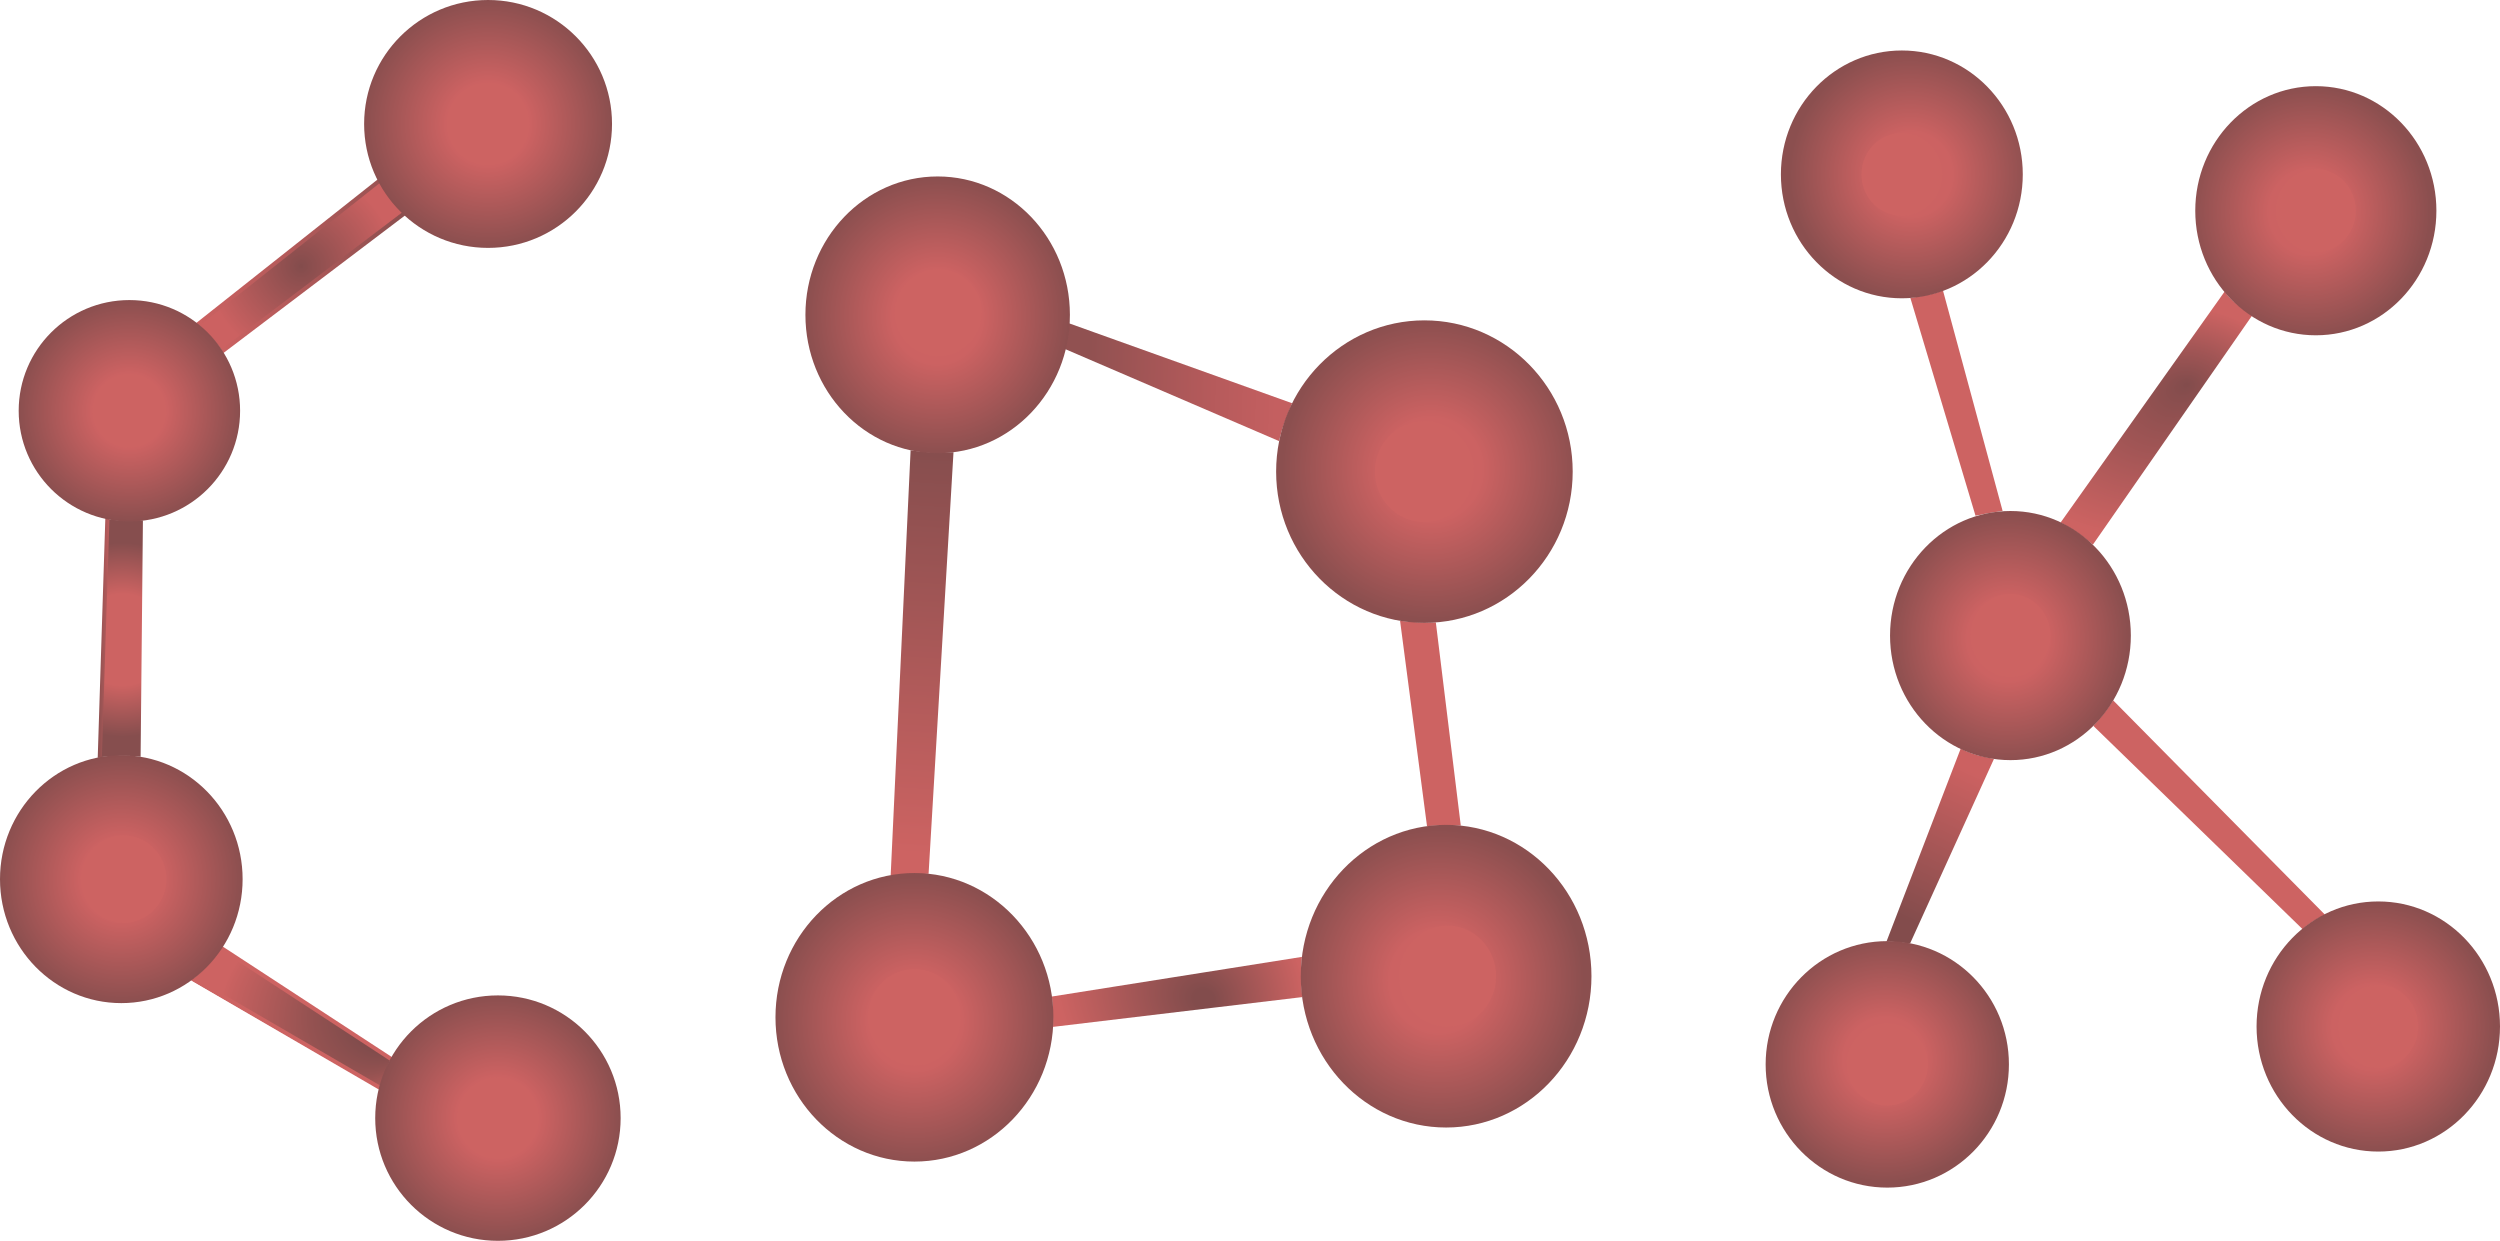
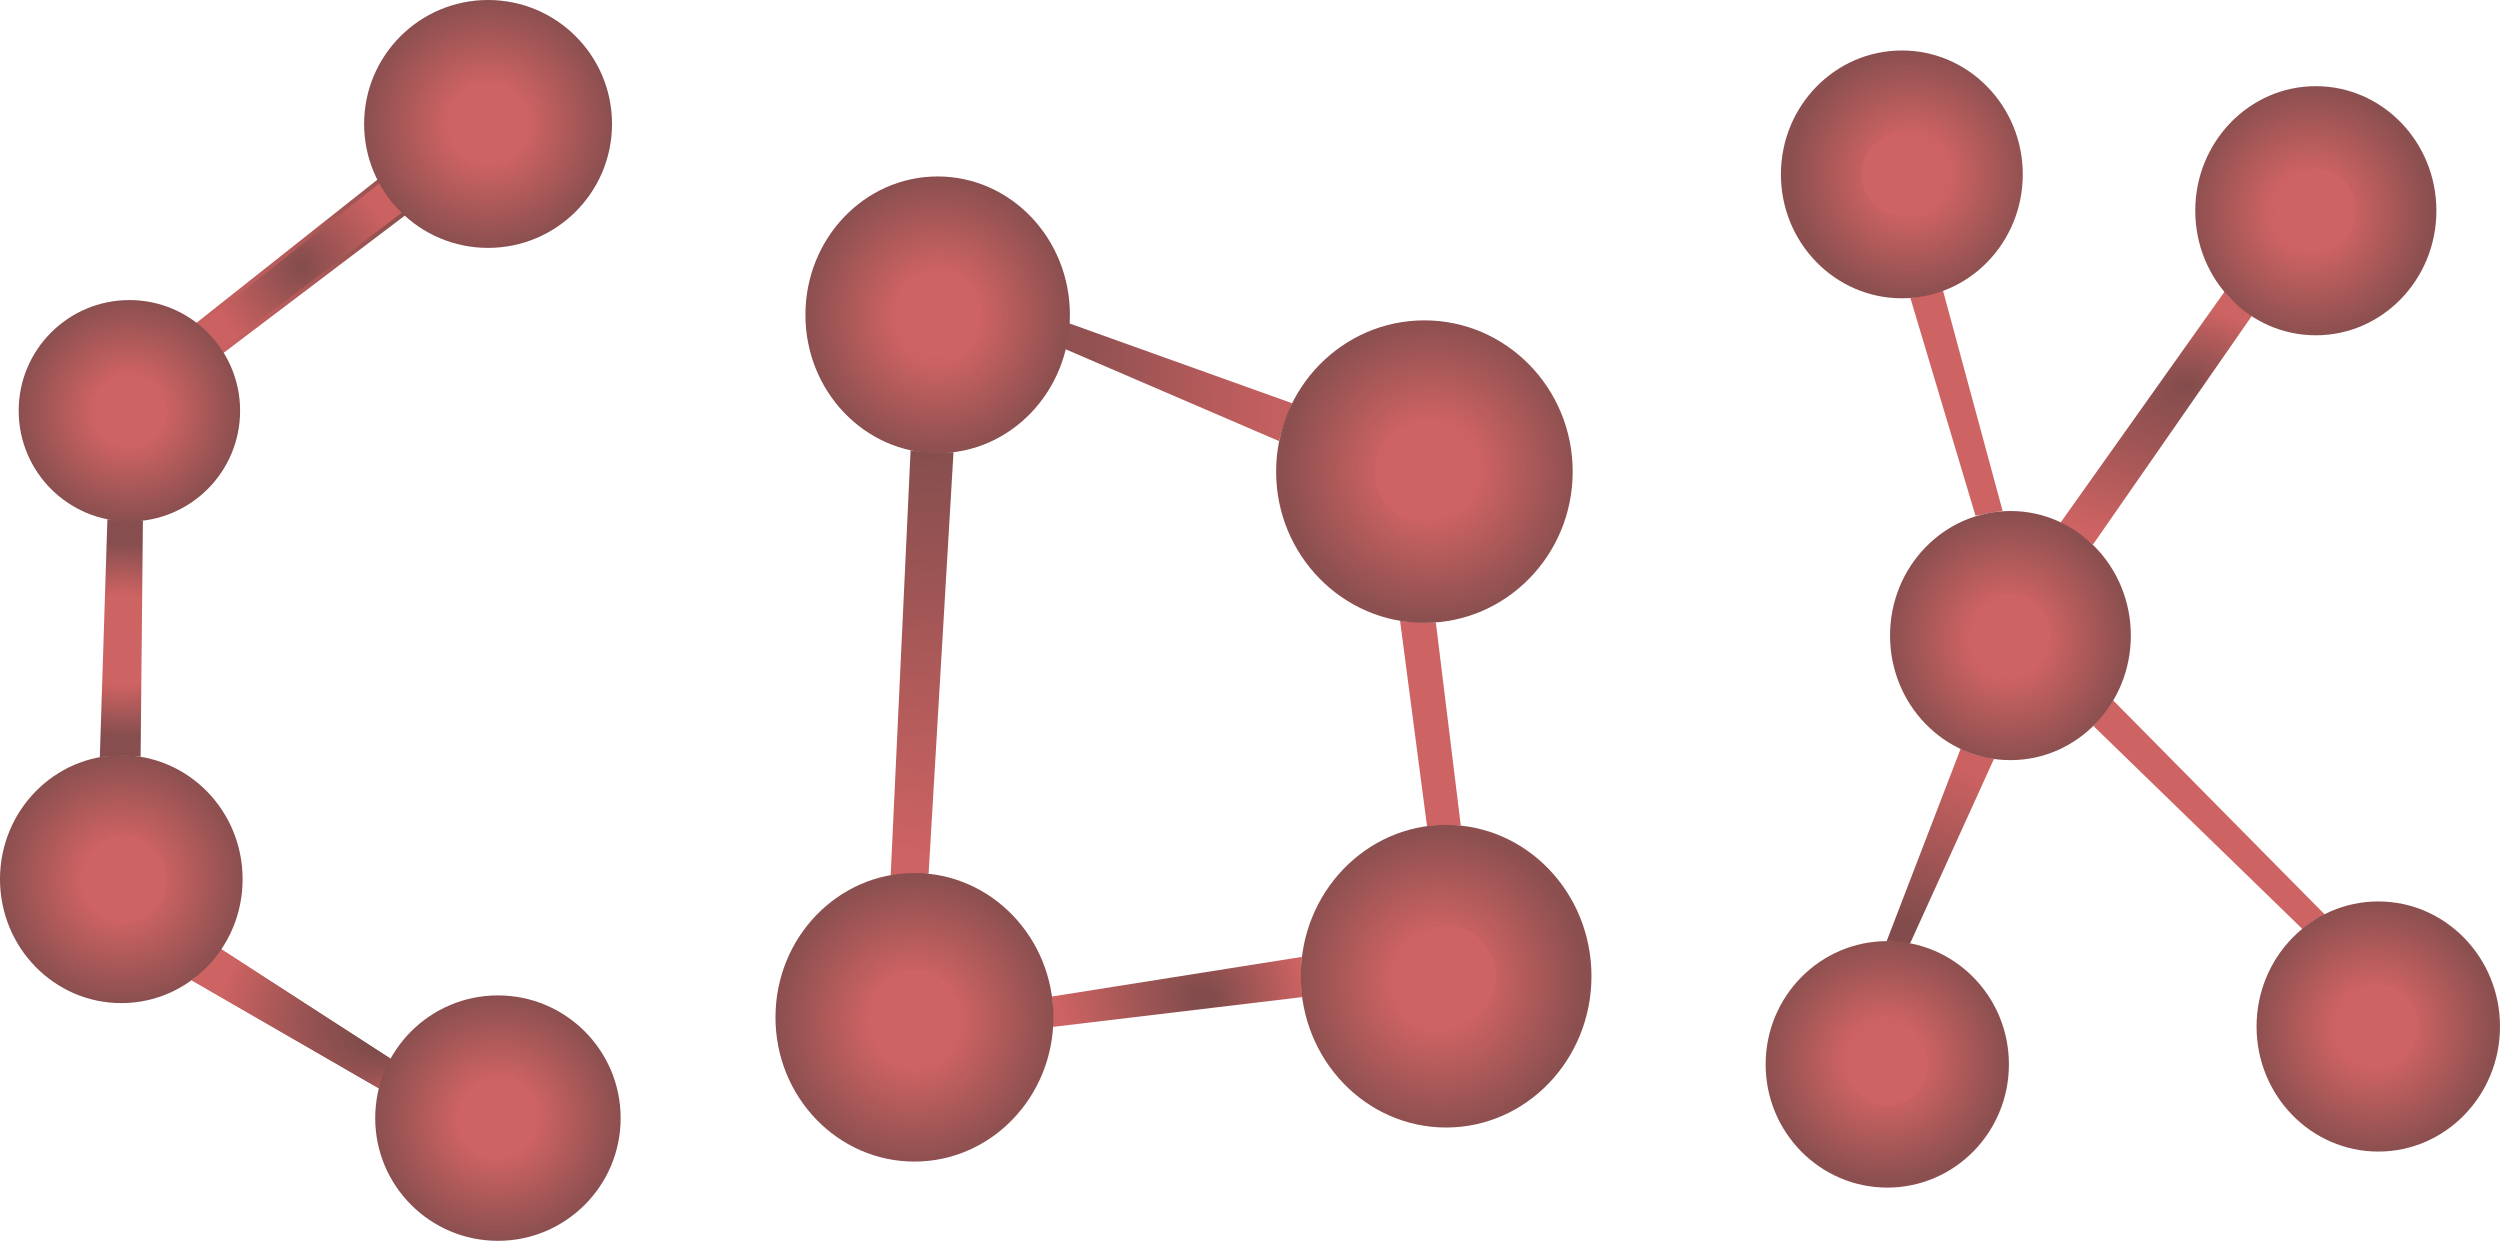
<svg xmlns="http://www.w3.org/2000/svg" xmlns:xlink="http://www.w3.org/1999/xlink" id="Layer_1" data-name="Layer 1" viewBox="0 0 606.11 300.83">
  <defs>
-     <style>
-       .cls-1 {
-         fill: url(#radial-gradient-16);
-       }
- 
-       .cls-1, .cls-2, .cls-3, .cls-4, .cls-5, .cls-6, .cls-7, .cls-8, .cls-9, .cls-10, .cls-11, .cls-12, .cls-13, .cls-14, .cls-15, .cls-16, .cls-17, .cls-18, .cls-19, .cls-20, .cls-21, .cls-22, .cls-23, .cls-24, .cls-25, .cls-26 {
-         stroke-width: 0px;
-       }
- 
-       .cls-2 {
-         fill: url(#linear-gradient);
-       }
- 
-       .cls-27 {
-         stroke: url(#linear-gradient-6);
-       }
- 
-       .cls-27, .cls-28, .cls-7, .cls-29, .cls-30, .cls-31 {
-         fill: none;
-       }
- 
-       .cls-27, .cls-29, .cls-30, .cls-31 {
-         stroke-miterlimit: 10;
-       }
- 
-       .cls-28 {
-         stroke: url(#linear-gradient-10);
-         stroke-linejoin: round;
-       }
- 
-       .cls-28, .cls-31 {
-         stroke-linecap: round;
-       }
- 
-       .cls-3 {
-         fill: url(#radial-gradient-8);
-       }
- 
-       .cls-4 {
-         fill: url(#radial-gradient-13);
-       }
- 
-       .cls-5 {
-         fill: url(#radial-gradient-12);
-       }
- 
-       .cls-6 {
-         fill: #cd6362;
-         isolation: isolate;
-       }
- 
-       .cls-29 {
-         stroke: url(#linear-gradient-7);
-       }
- 
-       .cls-8 {
-         fill: url(#radial-gradient-19);
-       }
- 
-       .cls-30 {
-         stroke: url(#linear-gradient-5);
-       }
- 
-       .cls-9 {
-         fill: url(#linear-gradient-2);
-       }
- 
-       .cls-10 {
-         fill: url(#radial-gradient-17);
-       }
- 
-       .cls-11 {
-         fill: url(#radial-gradient-2);
-       }
- 
-       .cls-12 {
-         fill: url(#radial-gradient-7);
-       }
- 
-       .cls-13 {
-         fill: url(#linear-gradient-3);
-       }
- 
-       .cls-31 {
-         stroke: url(#linear-gradient-9);
-       }
- 
-       .cls-14 {
-         fill: url(#radial-gradient-5);
-       }
- 
-       .cls-15 {
-         fill: url(#radial-gradient);
-       }
- 
-       .cls-16 {
-         fill: url(#radial-gradient-14);
-       }
- 
-       .cls-17 {
-         fill: url(#linear-gradient-8);
-       }
- 
-       .cls-18 {
-         fill: url(#radial-gradient-18);
-       }
- 
-       .cls-19 {
-         fill: url(#radial-gradient-10);
-       }
- 
-       .cls-20 {
-         fill: url(#radial-gradient-6);
-       }
- 
-       .cls-21 {
-         fill: url(#radial-gradient-15);
-       }
- 
-       .cls-22 {
-         fill: url(#radial-gradient-9);
-       }
- 
-       .cls-23 {
-         fill: url(#radial-gradient-3);
-       }
- 
-       .cls-24 {
-         fill: url(#radial-gradient-11);
-       }
- 
-       .cls-25 {
-         fill: url(#linear-gradient-4);
-       }
- 
-       .cls-26 {
-         fill: url(#radial-gradient-4);
-       }
-     </style>
-     <linearGradient id="linear-gradient" x1="-113.88" y1="475.81" x2="-32.92" y2="414.68" gradientTransform="translate(-45.19 -177.49) rotate(-48.25) scale(.98 .95)" gradientUnits="userSpaceOnUse">
+     <radialGradient id="radial-gradient" cx="34.3" cy="322.8" r="41.69" fx="43.12" fy="322.8" gradientTransform="matrix(.6945294 .2553994 -.2050445 .6384636 328.68 25.29)" gradientUnits="userSpaceOnUse">
+       <stop offset=".08" stop-color="#824c4c" />
+       <stop offset="1" stop-color="#cd6362" />
+     </radialGradient>
+     <radialGradient id="radial-gradient-2" cx="773.11" cy="-212.85" r="52.53" fx="822.88" fy="-229.66" gradientTransform="matrix(-.1746328 -.719099 .6219235 -.1510337 801.98 719.63)" gradientUnits="userSpaceOnUse">
+       <stop offset=".15" stop-color="#894e4e" />
+       <stop offset=".64" stop-color="#cd6362" />
+     </radialGradient>
+     <radialGradient id="radial-gradient-3" cx="1158.62" cy="257.83" r="54.73" fx="1141.3" fy="268.48" gradientTransform="matrix(-.6850954 .2797218 -.2116813 -.5184506 1369.01 -86.92)" gradientUnits="userSpaceOnUse">
+       <stop offset="0" stop-color="#824c4c" />
+       <stop offset=".38" stop-color="#a15555" />
+       <stop offset=".85" stop-color="#cd6362" />
+     </radialGradient>
+     <radialGradient id="radial-gradient-4" cx="73.02" cy="64.53" r="22.92" fx="73.02" fy="64.53" gradientUnits="userSpaceOnUse">
+       <stop offset="0" stop-color="#834c4c" />
+       <stop offset="1" stop-color="#cc6161" />
+     </radialGradient>
+     <radialGradient id="radial-gradient-5" cx="-335.66" cy="-49.33" r="23.52" fx="-335.66" fy="-49.33" gradientTransform="rotate(128.98 -201.7514 140.0666)" gradientUnits="userSpaceOnUse">
+       <stop offset=".47" stop-color="#cd6362" />
+       <stop offset="1" stop-color="#864e4e" />
+     </radialGradient>
+     <radialGradient id="radial-gradient-6" cx="73.68" cy="247.12" r="29.64" fx="100.43" fy="247.12" gradientUnits="userSpaceOnUse">
+       <stop offset=".27" stop-color="#814c4c" />
+       <stop offset=".45" stop-color="#955251" />
+       <stop offset=".81" stop-color="#c86160" />
+       <stop offset=".84" stop-color="#cd6362" />
+     </radialGradient>
+     <radialGradient id="radial-gradient-7" cx="118.33" cy="30.05" r="30.05" fx="118.33" fy="30.05" gradientUnits="userSpaceOnUse">
+       <stop offset=".34" stop-color="#cc6262" />
+       <stop offset="1" stop-color="#8b4f4f" />
+     </radialGradient>
+     <radialGradient xlink:href="#radial-gradient-7" id="radial-gradient-8" cx="31.37" cy="99.59" r="26.84" fx="31.37" fy="99.59" />
+     <radialGradient xlink:href="#radial-gradient-7" id="radial-gradient-9" cx="35.99" cy="213.15" r="30.05" fx="35.99" fy="213.15" gradientTransform="matrix(.98 0 0 1 -5.81 0)" />
+     <radialGradient xlink:href="#radial-gradient-7" id="radial-gradient-10" cx="120.72" cy="271.08" r="29.75" fx="120.72" fy="271.08" />
+     <radialGradient xlink:href="#radial-gradient-7" id="radial-gradient-11" cx="345.74" cy="114.51" r="36.49" fx="345.74" fy="114.51" gradientTransform="matrix(.99 0 0 1 4.65 -.73)" />
+     <radialGradient xlink:href="#radial-gradient-7" id="radial-gradient-12" cx="231.23" cy="74.28" r="33.04" fx="231.23" fy="74.28" gradientTransform="matrix(.97 0 0 1.02 2.98 .9)" />
+     <radialGradient xlink:href="#radial-gradient-7" id="radial-gradient-13" cx="224.26" cy="246.76" r="34.75" fx="224.26" fy="246.76" gradientTransform="matrix(.97 0 0 1.01 4.28 -1.72)" />
+     <radialGradient xlink:href="#radial-gradient-7" id="radial-gradient-14" cx="350.93" cy="238.2" r="35.78" fx="350.93" fy="238.2" gradientTransform="matrix(.98 0 0 1.03 5.01 -7.6)" />
+     <radialGradient xlink:href="#radial-gradient-7" id="radial-gradient-15" cx="462.21" cy="257.43" r="29.45" fx="462.21" fy="257.43" gradientTransform="matrix(1 0 0 1.01 -5.2 -3.09)" />
+     <radialGradient xlink:href="#radial-gradient-7" id="radial-gradient-16" cx="583.8" cy="250.65" r="29.45" fx="583.8" fy="250.65" gradientTransform="matrix(1 0 0 1.03 -8.27 -9.18)" />
+     <radialGradient xlink:href="#radial-gradient-7" id="radial-gradient-17" cx="491.31" cy="157.67" r="29.45" fx="491.31" fy="157.67" gradientTransform="matrix(.99 0 0 1.03 .5 -7.59)" />
+     <radialGradient xlink:href="#radial-gradient-7" id="radial-gradient-18" cx="465.31" cy="48.87" r="29.45" fx="465.31" fy="48.87" gradientTransform="matrix(1 0 0 1.02 -2.05 -7.57)" />
+     <radialGradient xlink:href="#radial-gradient-7" id="radial-gradient-19" cx="566.47" cy="57.23" r="29.45" fx="566.47" fy="57.23" gradientTransform="matrix(.99 0 0 1.03 -.75 -7.6)" />
+     <linearGradient id="linear-gradient" x1="-113.88" x2="-32.92" y1="475.81" y2="414.68" gradientTransform="matrix(.652564 -.7311362 .7087545 .6325876 -45.19 -177.49)" gradientUnits="userSpaceOnUse">
      <stop offset="0" stop-color="#cd6362" />
      <stop offset=".83" stop-color="#925151" />
      <stop offset="1" stop-color="#864e4e" />
    </linearGradient>
-     <linearGradient id="linear-gradient-2" x1="61.9" y1="476.26" x2="107.94" y2="428.33" gradientTransform="translate(476.38 -133.9) rotate(52.05) scale(.74 .64)" gradientUnits="userSpaceOnUse">
+     <linearGradient id="linear-gradient-2" x1="61.9" x2="107.94" y1="476.26" y2="428.33" gradientTransform="matrix(.4550804 .5835253 -.5046705 .3935831 476.38 -133.9)" gradientUnits="userSpaceOnUse">
      <stop offset="0" stop-color="#915151" />
      <stop offset=".64" stop-color="#b55a5b" />
      <stop offset="1" stop-color="#c45f60" />
    </linearGradient>
-     <linearGradient id="linear-gradient-3" x1="270.16" y1="459.81" x2="317.73" y2="423.01" gradientTransform="translate(-4.9 227.3) rotate(-61.08) scale(.74 .64)" gradientUnits="userSpaceOnUse">
+     <linearGradient id="linear-gradient-3" x1="270.16" x2="317.73" y1="459.81" y2="423.01" gradientTransform="matrix(.3578551 -.6477189 .5601893 .3094963 -4.9 227.3)" gradientUnits="userSpaceOnUse">
      <stop offset="0" stop-color="#cd6362" />
      <stop offset="1" stop-color="#cd6362" />
    </linearGradient>
-     <radialGradient id="radial-gradient" cx="34.3" cy="322.8" fx="43.12" fy="322.8" r="41.69" gradientTransform="translate(328.68 25.29) rotate(20.19) scale(.74 .67) skewX(2.16)" gradientUnits="userSpaceOnUse">
-       <stop offset=".08" stop-color="#824c4c" />
-       <stop offset="1" stop-color="#cd6362" />
-     </radialGradient>
-     <linearGradient id="linear-gradient-4" x1="260.5" y1="-90.91" x2="319.82" y2="-128.62" gradientTransform="translate(320.11 367.24) rotate(-29.5) scale(.74 .64)" gradientUnits="userSpaceOnUse">
+     <linearGradient id="linear-gradient-4" x1="260.5" x2="319.82" y1="-90.91" y2="-128.62" gradientTransform="matrix(.6440632 -.3643934 .3151511 .5570276 320.11 367.24)" gradientUnits="userSpaceOnUse">
      <stop offset="0" stop-color="#834c4c" />
      <stop offset=".79" stop-color="#cc6161" />
    </linearGradient>
-     <radialGradient id="radial-gradient-2" cx="773.11" cy="-212.85" fx="822.88" fy="-229.66" r="52.53" gradientTransform="translate(801.98 719.63) rotate(-103.65) scale(.74 .64)" gradientUnits="userSpaceOnUse">
-       <stop offset=".15" stop-color="#894e4e" />
-       <stop offset=".64" stop-color="#cd6362" />
-     </radialGradient>
-     <radialGradient id="radial-gradient-3" cx="1158.62" cy="257.83" fx="1141.3" fy="268.48" r="54.73" gradientTransform="translate(1369.01 -86.92) rotate(157.79) scale(.74 .56)" gradientUnits="userSpaceOnUse">
-       <stop offset="0" stop-color="#824c4c" />
-       <stop offset=".38" stop-color="#a15555" />
-       <stop offset=".85" stop-color="#cd6362" />
-     </radialGradient>
-     <radialGradient id="radial-gradient-4" cx="73.02" cy="64.53" fx="73.02" fy="64.53" r="22.92" gradientUnits="userSpaceOnUse">
-       <stop offset="0" stop-color="#834c4c" />
-       <stop offset="1" stop-color="#cc6161" />
-     </radialGradient>
-     <linearGradient id="linear-gradient-5" x1="47.49" y1="61.31" x2="92.25" y2="61.31" gradientUnits="userSpaceOnUse">
+     <linearGradient id="linear-gradient-5" x1="47.49" x2="92.25" y1="61.31" y2="61.31" gradientUnits="userSpaceOnUse">
      <stop offset="0" stop-color="#cc6161" />
      <stop offset="1" stop-color="#9b5353" />
    </linearGradient>
-     <linearGradient id="linear-gradient-6" x1="53.53" y1="68.49" x2="98.29" y2="68.49" gradientUnits="userSpaceOnUse">
+     <linearGradient id="linear-gradient-6" x1="53.53" x2="98.29" y1="68.49" y2="68.49" gradientUnits="userSpaceOnUse">
      <stop offset="0" stop-color="#cc6161" />
      <stop offset="1" stop-color="#8b4f4f" />
    </linearGradient>
-     <radialGradient id="radial-gradient-5" cx="-335.66" cy="-49.33" fx="-335.66" fy="-49.33" r="23.52" gradientTransform="translate(-219.78 385.01) rotate(128.98)" gradientUnits="userSpaceOnUse">
-       <stop offset=".47" stop-color="#cd6362" />
-       <stop offset="1" stop-color="#864e4e" />
-     </radialGradient>
-     <linearGradient id="linear-gradient-7" x1="23.69" y1="154.68" x2="26.54" y2="154.68" gradientUnits="userSpaceOnUse">
+     <linearGradient id="linear-gradient-7" x1="23.69" x2="26.54" y1="154.68" y2="154.68" gradientUnits="userSpaceOnUse">
      <stop offset="0" stop-color="#8a4f4f" />
      <stop offset="1" stop-color="#bd5d5d" />
    </linearGradient>
-     <linearGradient id="linear-gradient-8" x1="46.46" y1="246.98" x2="92.58" y2="246.98" gradientUnits="userSpaceOnUse">
+     <linearGradient id="linear-gradient-8" x1="46.46" x2="92.58" y1="246.98" y2="246.98" gradientUnits="userSpaceOnUse">
      <stop offset="0" stop-color="#cd6362" />
      <stop offset=".27" stop-color="#b85c5c" />
      <stop offset=".82" stop-color="#854d4d" />
      <stop offset=".86" stop-color="#814c4c" />
    </linearGradient>
-     <radialGradient id="radial-gradient-6" cx="73.68" cy="247.12" fx="100.43" fy="247.12" r="29.64" gradientUnits="userSpaceOnUse">
-       <stop offset=".27" stop-color="#814c4c" />
-       <stop offset=".45" stop-color="#955251" />
-       <stop offset=".81" stop-color="#c86160" />
-       <stop offset=".84" stop-color="#cd6362" />
-     </radialGradient>
-     <linearGradient id="linear-gradient-9" x1="53.24" y1="243.3" x2="95.23" y2="243.3" gradientUnits="userSpaceOnUse">
+     <linearGradient id="linear-gradient-9" x1="53.24" x2="95.23" y1="243.3" y2="243.3" gradientUnits="userSpaceOnUse">
      <stop offset="0" stop-color="#cd6362" />
      <stop offset="1" stop-color="#cd6362" />
    </linearGradient>
-     <linearGradient id="linear-gradient-10" x1="46.28" y1="250.5" x2="92.41" y2="250.5" gradientTransform="matrix(1,0,0,1,0,0)" xlink:href="#linear-gradient-3" />
-     <radialGradient id="radial-gradient-7" cx="118.33" cy="30.05" fx="118.33" fy="30.05" r="30.05" gradientUnits="userSpaceOnUse">
-       <stop offset=".34" stop-color="#cc6262" />
-       <stop offset="1" stop-color="#8b4f4f" />
-     </radialGradient>
-     <radialGradient id="radial-gradient-8" cx="31.37" cy="99.59" fx="31.37" fy="99.59" r="26.84" xlink:href="#radial-gradient-7" />
-     <radialGradient id="radial-gradient-9" cx="35.99" cy="213.15" fx="35.99" fy="213.15" r="30.05" gradientTransform="translate(-5.81) scale(.98 1)" xlink:href="#radial-gradient-7" />
-     <radialGradient id="radial-gradient-10" cx="120.72" cy="271.08" fx="120.72" fy="271.08" r="29.75" xlink:href="#radial-gradient-7" />
-     <radialGradient id="radial-gradient-11" cx="345.74" cy="114.51" fx="345.74" fy="114.51" r="36.49" gradientTransform="translate(4.65 -.73) scale(.99 1)" xlink:href="#radial-gradient-7" />
-     <radialGradient id="radial-gradient-12" cx="231.23" cy="74.28" fx="231.23" fy="74.28" r="33.04" gradientTransform="translate(2.98 .9) scale(.97 1.02)" xlink:href="#radial-gradient-7" />
-     <radialGradient id="radial-gradient-13" cx="224.26" cy="246.76" fx="224.26" fy="246.76" r="34.75" gradientTransform="translate(4.28 -1.72) scale(.97 1.01)" xlink:href="#radial-gradient-7" />
-     <radialGradient id="radial-gradient-14" cx="350.93" cy="238.2" fx="350.93" fy="238.2" r="35.78" gradientTransform="translate(5.01 -7.6) scale(.98 1.03)" xlink:href="#radial-gradient-7" />
-     <radialGradient id="radial-gradient-15" cx="462.21" cy="257.43" fx="462.21" fy="257.43" r="29.45" gradientTransform="translate(-5.2 -3.09) scale(1 1.01)" xlink:href="#radial-gradient-7" />
-     <radialGradient id="radial-gradient-16" cx="583.8" cy="250.65" fx="583.8" fy="250.65" r="29.45" gradientTransform="translate(-8.27 -9.18) scale(1 1.03)" xlink:href="#radial-gradient-7" />
-     <radialGradient id="radial-gradient-17" cx="491.31" cy="157.67" fx="491.31" fy="157.67" r="29.45" gradientTransform="translate(.5 -7.59) scale(.99 1.03)" xlink:href="#radial-gradient-7" />
-     <radialGradient id="radial-gradient-18" cx="465.31" cy="48.87" fx="465.31" fy="48.87" r="29.45" gradientTransform="translate(-2.05 -7.57) scale(1 1.02)" xlink:href="#radial-gradient-7" />
-     <radialGradient id="radial-gradient-19" cx="566.47" cy="57.23" fx="566.47" fy="57.23" r="29.45" gradientTransform="translate(-.75 -7.6) scale(.99 1.03)" xlink:href="#radial-gradient-7" />
+     <linearGradient xlink:href="#linear-gradient-3" id="linear-gradient-10" x1="46.28" x2="92.41" y1="250.5" y2="250.5" />
+     <style>
+       .cls-6{stroke-width:0;fill:#cd6362;isolation:isolate}
+     </style>
  </defs>
-   <path class="cls-2" d="M231.17,109.65l-6.04,102.2s-7.95.33-9.19.33l4.83-102.99c3.88.55,5.7.56,10.39.46Z" />
-   <path class="cls-9" d="M310.12,106.95l-51.91-22.33s.66-3.43.9-6.26l54.15,19.4c-1.77,4.61-2.4,5.73-3.15,9.19Z" />
-   <path class="cls-13" d="M348.11,150.9l6.05,49.27s-5.66-.12-8.19.13l-6.53-49.78c3.02.31,5.9.49,8.66.38Z" />
-   <path class="cls-15" d="M315.71,241.74l-60.4,7.22s.07-3.93-.28-7.36l60.61-9.61c-.38,4.22-.19,5.68.07,9.75Z" />
-   <path class="cls-25" d="M483.42,184l-20.34,44.76s-4.53-.58-5.73-.44l18-46.8c3.87,1.81,5.13,1.78,8.07,2.48Z" />
-   <path class="cls-11" d="M512.32,169.8l51.37,51.98s-3.21,1.43-5.42,3.51l-50.75-49.3c1.81-2.09,2.46-2.62,4.79-6.18Z" />
-   <path class="cls-23" d="M499.59,126.67l39.79-56.03s.95,2.13,6.65,5.83l-38.62,55.58c-3.04-2.48-3.98-3.23-7.82-5.37Z" />
-   <path class="cls-6" d="M471.05,70.39l14.47,53.47s-3.58.49-6.57,1.18l-15.79-52.79c4.8-.83,5.69-1.01,7.89-1.86Z" />
-   <g>
-     <path class="cls-26" d="M97.98,51.9l-43.99,33.32s-2.14-3.24-5.93-6.52l43.88-34.85c2.04,3.23,3.85,5.82,6.04,8.05Z" />
-     <line class="cls-30" x1="91.94" y1="43.84" x2="47.8" y2="78.77" />
-     <line class="cls-27" x1="97.98" y1="51.77" x2="53.83" y2="85.21" />
-   </g>
-   <g>
-     <path class="cls-14" d="M24.2,183.57l1.84-57.68s3.77.53,8.61.28l-.56,57.3c-3.39-.38-6.77-.22-9.88.1Z" />
-     <line class="cls-29" x1="26.04" y1="125.6" x2="24.19" y2="183.75" />
-     <line class="cls-7" x1="34.64" y1="125.9" x2="34.07" y2="183.75" />
-   </g>
-   <g>
-     <g>
-       <path class="cls-17" d="M53.53,230.07l41.2,26.63s-1.14,2.17-2.81,7.2l-45.46-26.24c2.68-2.2,5.37-4.97,7.07-7.58Z" />
-       <path class="cls-20" d="M53.53,230.07l41.2,26.63s-1.14,2.17-2.81,7.2l-45.46-26.24c2.68-2.2,5.37-4.97,7.07-7.58Z" />
-     </g>
-     <line class="cls-31" x1="53.74" y1="229.91" x2="94.73" y2="256.69" />
-     <line class="cls-28" x1="46.78" y1="237.38" x2="91.91" y2="263.61" />
-   </g>
-   <g>
-     <circle class="cls-12" cx="118.33" cy="30.05" r="30.05" />
-     <circle class="cls-6" cx="118.33" cy="30.05" r="10.04" />
-   </g>
-   <g>
-     <circle class="cls-3" cx="31.37" cy="99.59" r="26.84" />
-     <circle class="cls-6" cx="31.37" cy="99.59" r="8.97" />
-   </g>
-   <g>
-     <ellipse class="cls-22" cx="29.41" cy="213.15" rx="29.41" ry="30.05" />
-     <ellipse class="cls-6" cx="29.96" cy="213.15" rx="10.38" ry="10.6" />
-   </g>
-   <g>
-     <circle class="cls-19" cx="120.72" cy="271.08" r="29.75" />
-     <circle class="cls-6" cx="120.72" cy="271.08" r="9.94" />
-   </g>
-   <g>
-     <ellipse class="cls-24" cx="345.34" cy="114.34" rx="35.95" ry="36.67" />
-     <ellipse class="cls-6" cx="345.34" cy="114.34" rx="12.01" ry="12.25" />
-   </g>
-   <g>
-     <ellipse class="cls-5" cx="227.33" cy="76.33" rx="32.06" ry="33.55" />
-     <circle class="cls-6" cx="227.46" cy="75.82" r="10.55" />
-   </g>
-   <g>
-     <ellipse class="cls-4" cx="221.7" cy="246.64" rx="33.69" ry="34.98" />
-     <ellipse class="cls-6" cx="221.7" cy="246.64" rx="11.26" ry="11.69" />
-   </g>
-   <g>
-     <ellipse class="cls-16" cx="350.6" cy="236.67" rx="35.24" ry="36.69" />
-     <ellipse class="cls-6" cx="350.95" cy="236.67" rx="11.77" ry="12.26" />
-   </g>
-   <g>
-     <ellipse class="cls-21" cx="457.56" cy="258.05" rx="29.49" ry="29.88" />
-     <ellipse class="cls-6" cx="457.56" cy="258.05" rx="9.85" ry="9.98" />
-   </g>
-   <g>
-     <ellipse class="cls-1" cx="576.6" cy="248.87" rx="29.51" ry="30.32" />
-     <ellipse class="cls-6" cx="576.6" cy="248.87" rx="9.69" ry="10.09" />
-   </g>
-   <g>
-     <ellipse class="cls-10" cx="487.42" cy="154.09" rx="29.19" ry="30.2" />
-     <ellipse class="cls-6" cx="487.42" cy="154.09" rx="9.69" ry="10.09" />
-   </g>
-   <g>
-     <ellipse class="cls-18" cx="461.09" cy="42.28" rx="29.32" ry="30.04" />
-     <ellipse class="cls-6" cx="461.09" cy="42.28" rx="9.79" ry="10.04" />
-   </g>
-   <g>
-     <ellipse class="cls-8" cx="561.46" cy="51.09" rx="29.23" ry="30.2" />
-     <ellipse class="cls-6" cx="561.46" cy="51.09" rx="9.69" ry="10.09" />
-   </g>
+   <path fill="url(#linear-gradient)" stroke-width="0" d="m231.17 109.65-6.04 102.2s-7.95.33-9.19.33l4.83-102.99c3.88.55 5.7.56 10.39.46Z" />
+   <path fill="url(#linear-gradient-2)" stroke-width="0" d="m310.12 106.95-51.91-22.33s.66-3.43.9-6.26l54.15 19.4c-1.77 4.61-2.4 5.73-3.15 9.19Z" />
+   <path fill="url(#linear-gradient-3)" stroke-width="0" d="m348.11 150.9 6.05 49.27s-5.66-.12-8.19.13l-6.53-49.78c3.02.31 5.9.49 8.66.38Z" />
+   <path fill="url(#radial-gradient)" stroke-width="0" d="m315.71 241.74-60.4 7.22s.07-3.93-.28-7.36l60.61-9.61c-.38 4.22-.19 5.68.07 9.75Z" />
+   <path fill="url(#linear-gradient-4)" stroke-width="0" d="m483.42 184-20.34 44.76s-4.53-.58-5.73-.44l18-46.8c3.87 1.81 5.13 1.78 8.07 2.48Z" />
+   <path fill="url(#radial-gradient-2)" stroke-width="0" d="m512.32 169.8 51.37 51.98s-3.21 1.43-5.42 3.51l-50.75-49.3c1.81-2.09 2.46-2.62 4.79-6.18Z" />
+   <path fill="url(#radial-gradient-3)" stroke-width="0" d="m499.59 126.67 39.79-56.03s.95 2.13 6.65 5.83l-38.62 55.58c-3.04-2.48-3.98-3.23-7.82-5.37Z" />
+   <path d="m471.05 70.39 14.47 53.47s-3.58.49-6.57 1.18l-15.79-52.79c4.8-.83 5.69-1.01 7.89-1.86Z" class="cls-6" />
+   <path fill="url(#radial-gradient-4)" stroke-width="0" d="M97.98 51.9 53.99 85.22s-2.14-3.24-5.93-6.52l43.88-34.85c2.04 3.23 3.85 5.82 6.04 8.05Z" />
+   <path fill="none" stroke="url(#linear-gradient-5)" stroke-miterlimit="10" d="M91.94 43.84 47.8 78.77" />
+   <path fill="none" stroke="url(#linear-gradient-6)" stroke-miterlimit="10" d="M97.98 51.77 53.83 85.21" />
+   <path fill="url(#radial-gradient-5)" stroke-width="0" d="m24.2 183.57 1.84-57.68s3.77.53 8.61.28l-.56 57.3c-3.39-.38-6.77-.22-9.88.1Z" />
+   <path fill="url(#linear-gradient-8)" stroke-width="0" d="m53.53 230.07 41.2 26.63s-1.14 2.17-2.81 7.2l-45.46-26.24c2.68-2.2 5.37-4.97 7.07-7.58Z" />
+   <path fill="url(#radial-gradient-6)" stroke-width="0" d="m53.53 230.07 41.2 26.63s-1.14 2.17-2.81 7.2l-45.46-26.24c2.68-2.2 5.37-4.97 7.07-7.58Z" />
+   <circle cx="118.33" cy="30.05" r="30.05" fill="url(#radial-gradient-7)" stroke-width="0" />
+   <circle cx="118.33" cy="30.05" r="10.04" class="cls-6" />
+   <circle cx="31.37" cy="99.59" r="26.84" fill="url(#radial-gradient-8)" stroke-width="0" />
+   <circle cx="31.37" cy="99.59" r="8.97" class="cls-6" />
+   <ellipse cx="29.41" cy="213.15" fill="url(#radial-gradient-9)" stroke-width="0" rx="29.41" ry="30.05" />
+   <ellipse cx="29.96" cy="213.15" class="cls-6" rx="10.38" ry="10.6" />
+   <circle cx="120.72" cy="271.08" r="29.75" fill="url(#radial-gradient-10)" stroke-width="0" />
+   <circle cx="120.72" cy="271.08" r="9.94" class="cls-6" />
+   <ellipse cx="345.34" cy="114.34" fill="url(#radial-gradient-11)" stroke-width="0" rx="35.95" ry="36.67" />
+   <ellipse cx="345.34" cy="114.34" class="cls-6" rx="12.01" ry="12.25" />
+   <ellipse cx="227.33" cy="76.33" fill="url(#radial-gradient-12)" stroke-width="0" rx="32.06" ry="33.55" />
+   <circle cx="227.46" cy="75.82" r="10.55" class="cls-6" />
+   <ellipse cx="221.7" cy="246.64" fill="url(#radial-gradient-13)" stroke-width="0" rx="33.69" ry="34.98" />
+   <ellipse cx="221.7" cy="246.64" class="cls-6" rx="11.26" ry="11.69" />
+   <ellipse cx="350.6" cy="236.67" fill="url(#radial-gradient-14)" stroke-width="0" rx="35.24" ry="36.69" />
+   <ellipse cx="350.95" cy="236.67" class="cls-6" rx="11.77" ry="12.26" />
+   <ellipse cx="457.56" cy="258.05" fill="url(#radial-gradient-15)" stroke-width="0" rx="29.49" ry="29.88" />
+   <ellipse cx="457.56" cy="258.05" class="cls-6" rx="9.85" ry="9.98" />
+   <ellipse cx="576.6" cy="248.87" fill="url(#radial-gradient-16)" stroke-width="0" rx="29.51" ry="30.32" />
+   <ellipse cx="576.6" cy="248.87" class="cls-6" rx="9.69" ry="10.09" />
+   <ellipse cx="487.42" cy="154.09" fill="url(#radial-gradient-17)" stroke-width="0" rx="29.19" ry="30.2" />
+   <ellipse cx="487.42" cy="154.09" class="cls-6" rx="9.69" ry="10.09" />
+   <ellipse cx="461.09" cy="42.28" fill="url(#radial-gradient-18)" stroke-width="0" rx="29.32" ry="30.04" />
+   <ellipse cx="461.09" cy="42.28" class="cls-6" rx="9.79" ry="10.04" />
+   <ellipse cx="561.46" cy="51.09" fill="url(#radial-gradient-19)" stroke-width="0" rx="29.23" ry="30.2" />
+   <ellipse cx="561.46" cy="51.09" class="cls-6" rx="9.69" ry="10.09" />
</svg>
